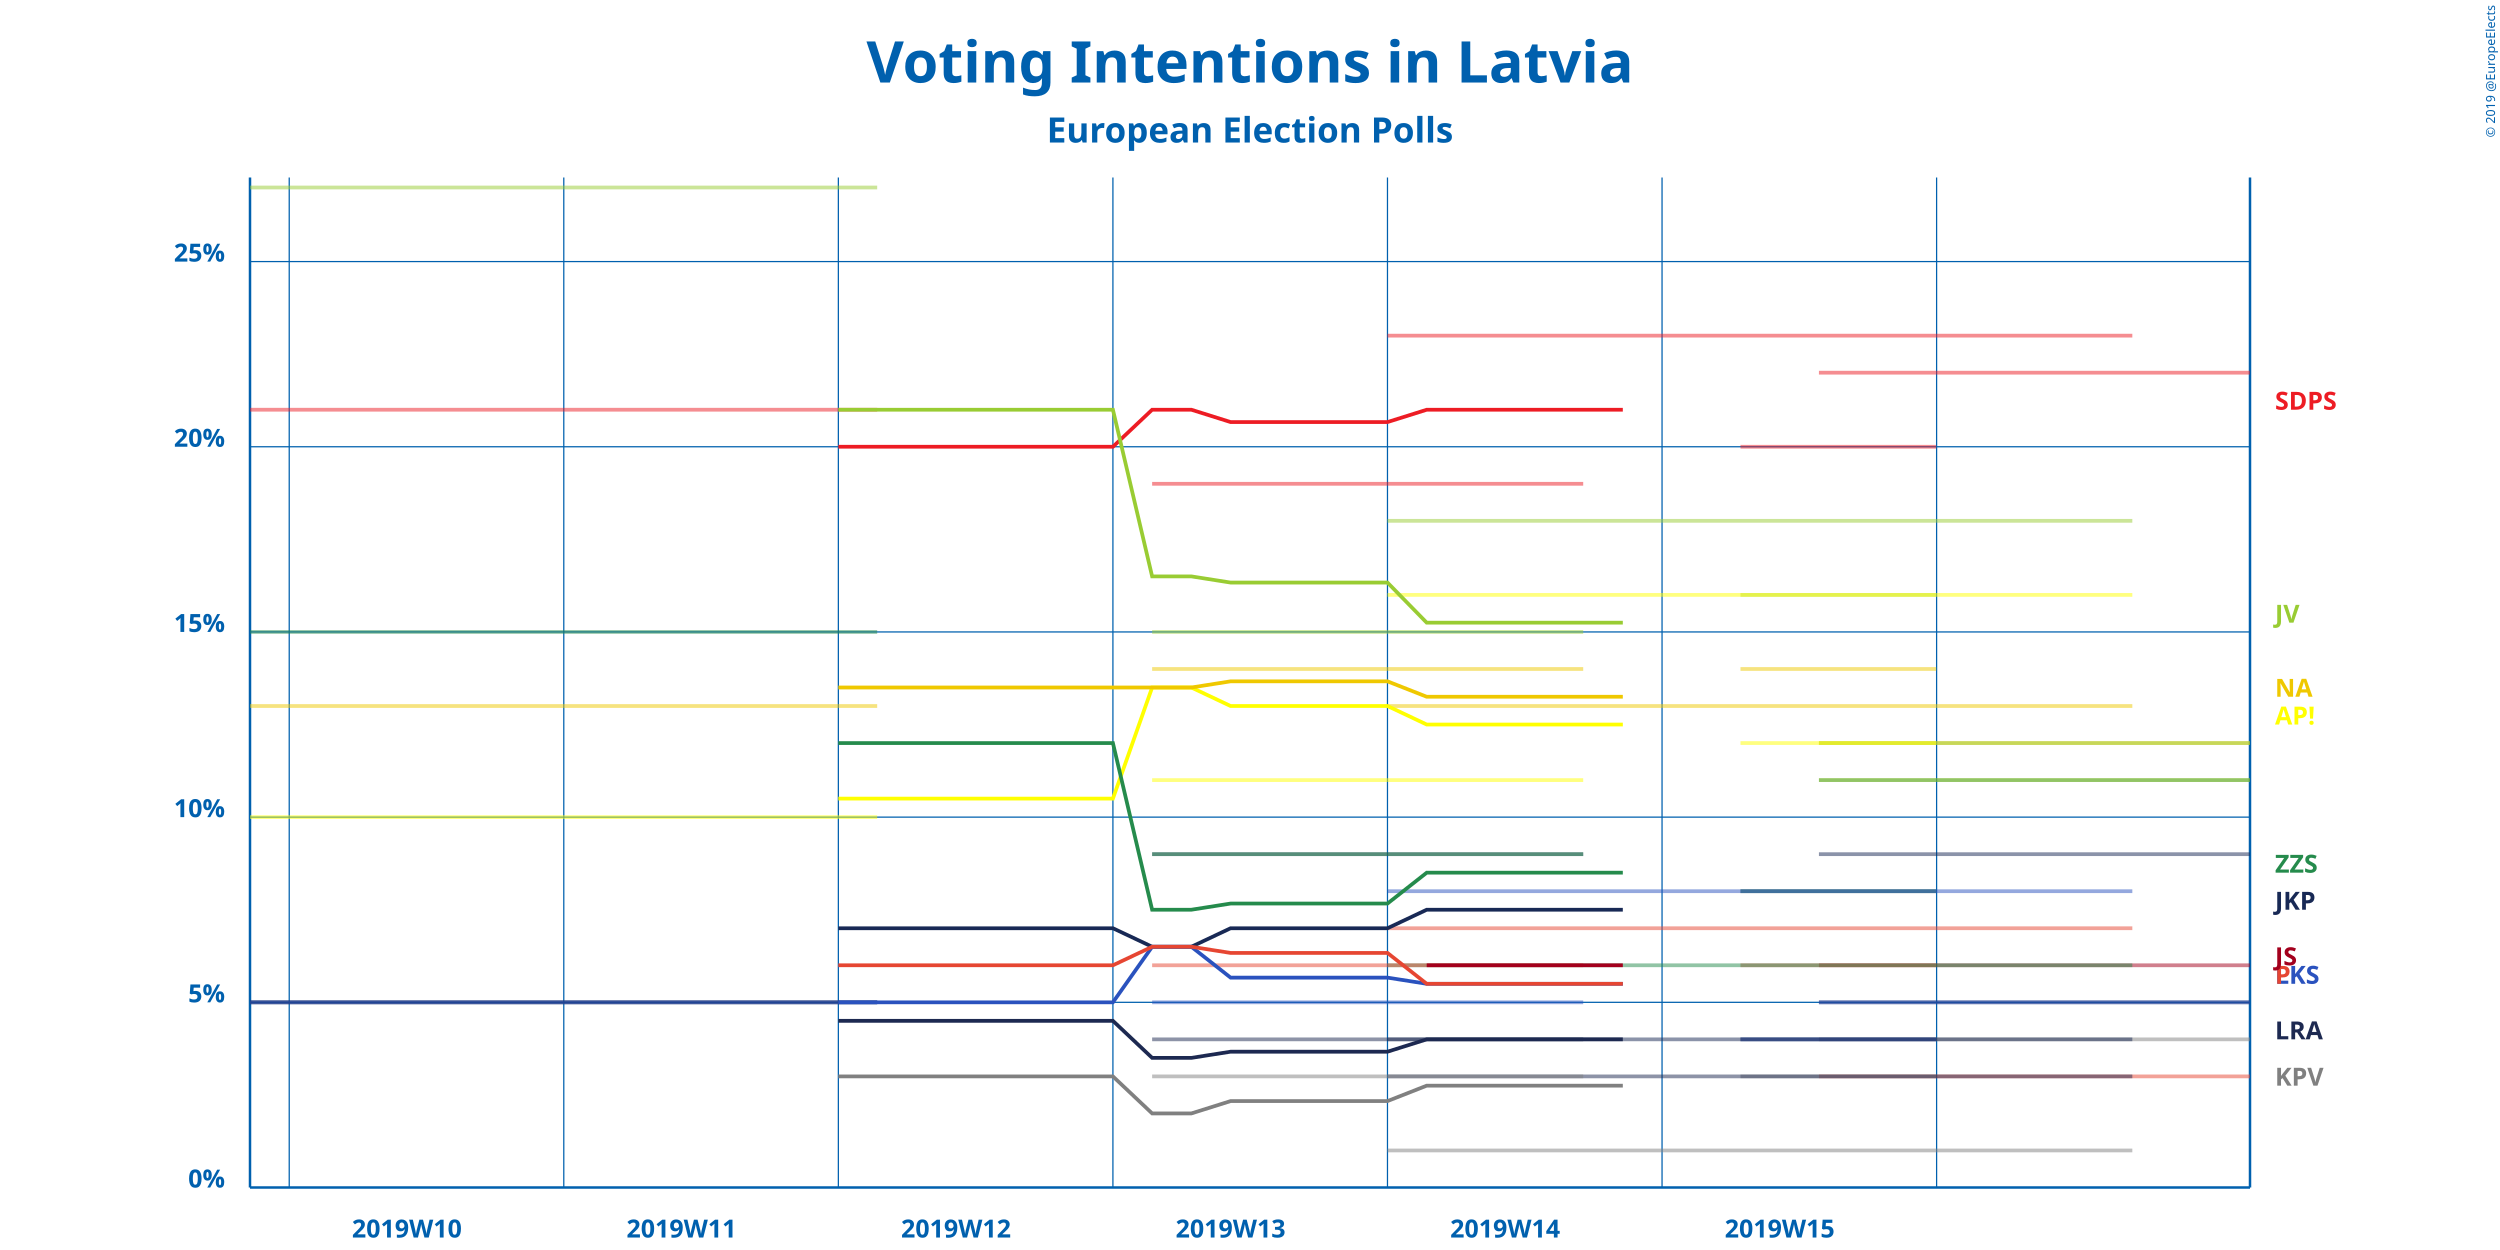
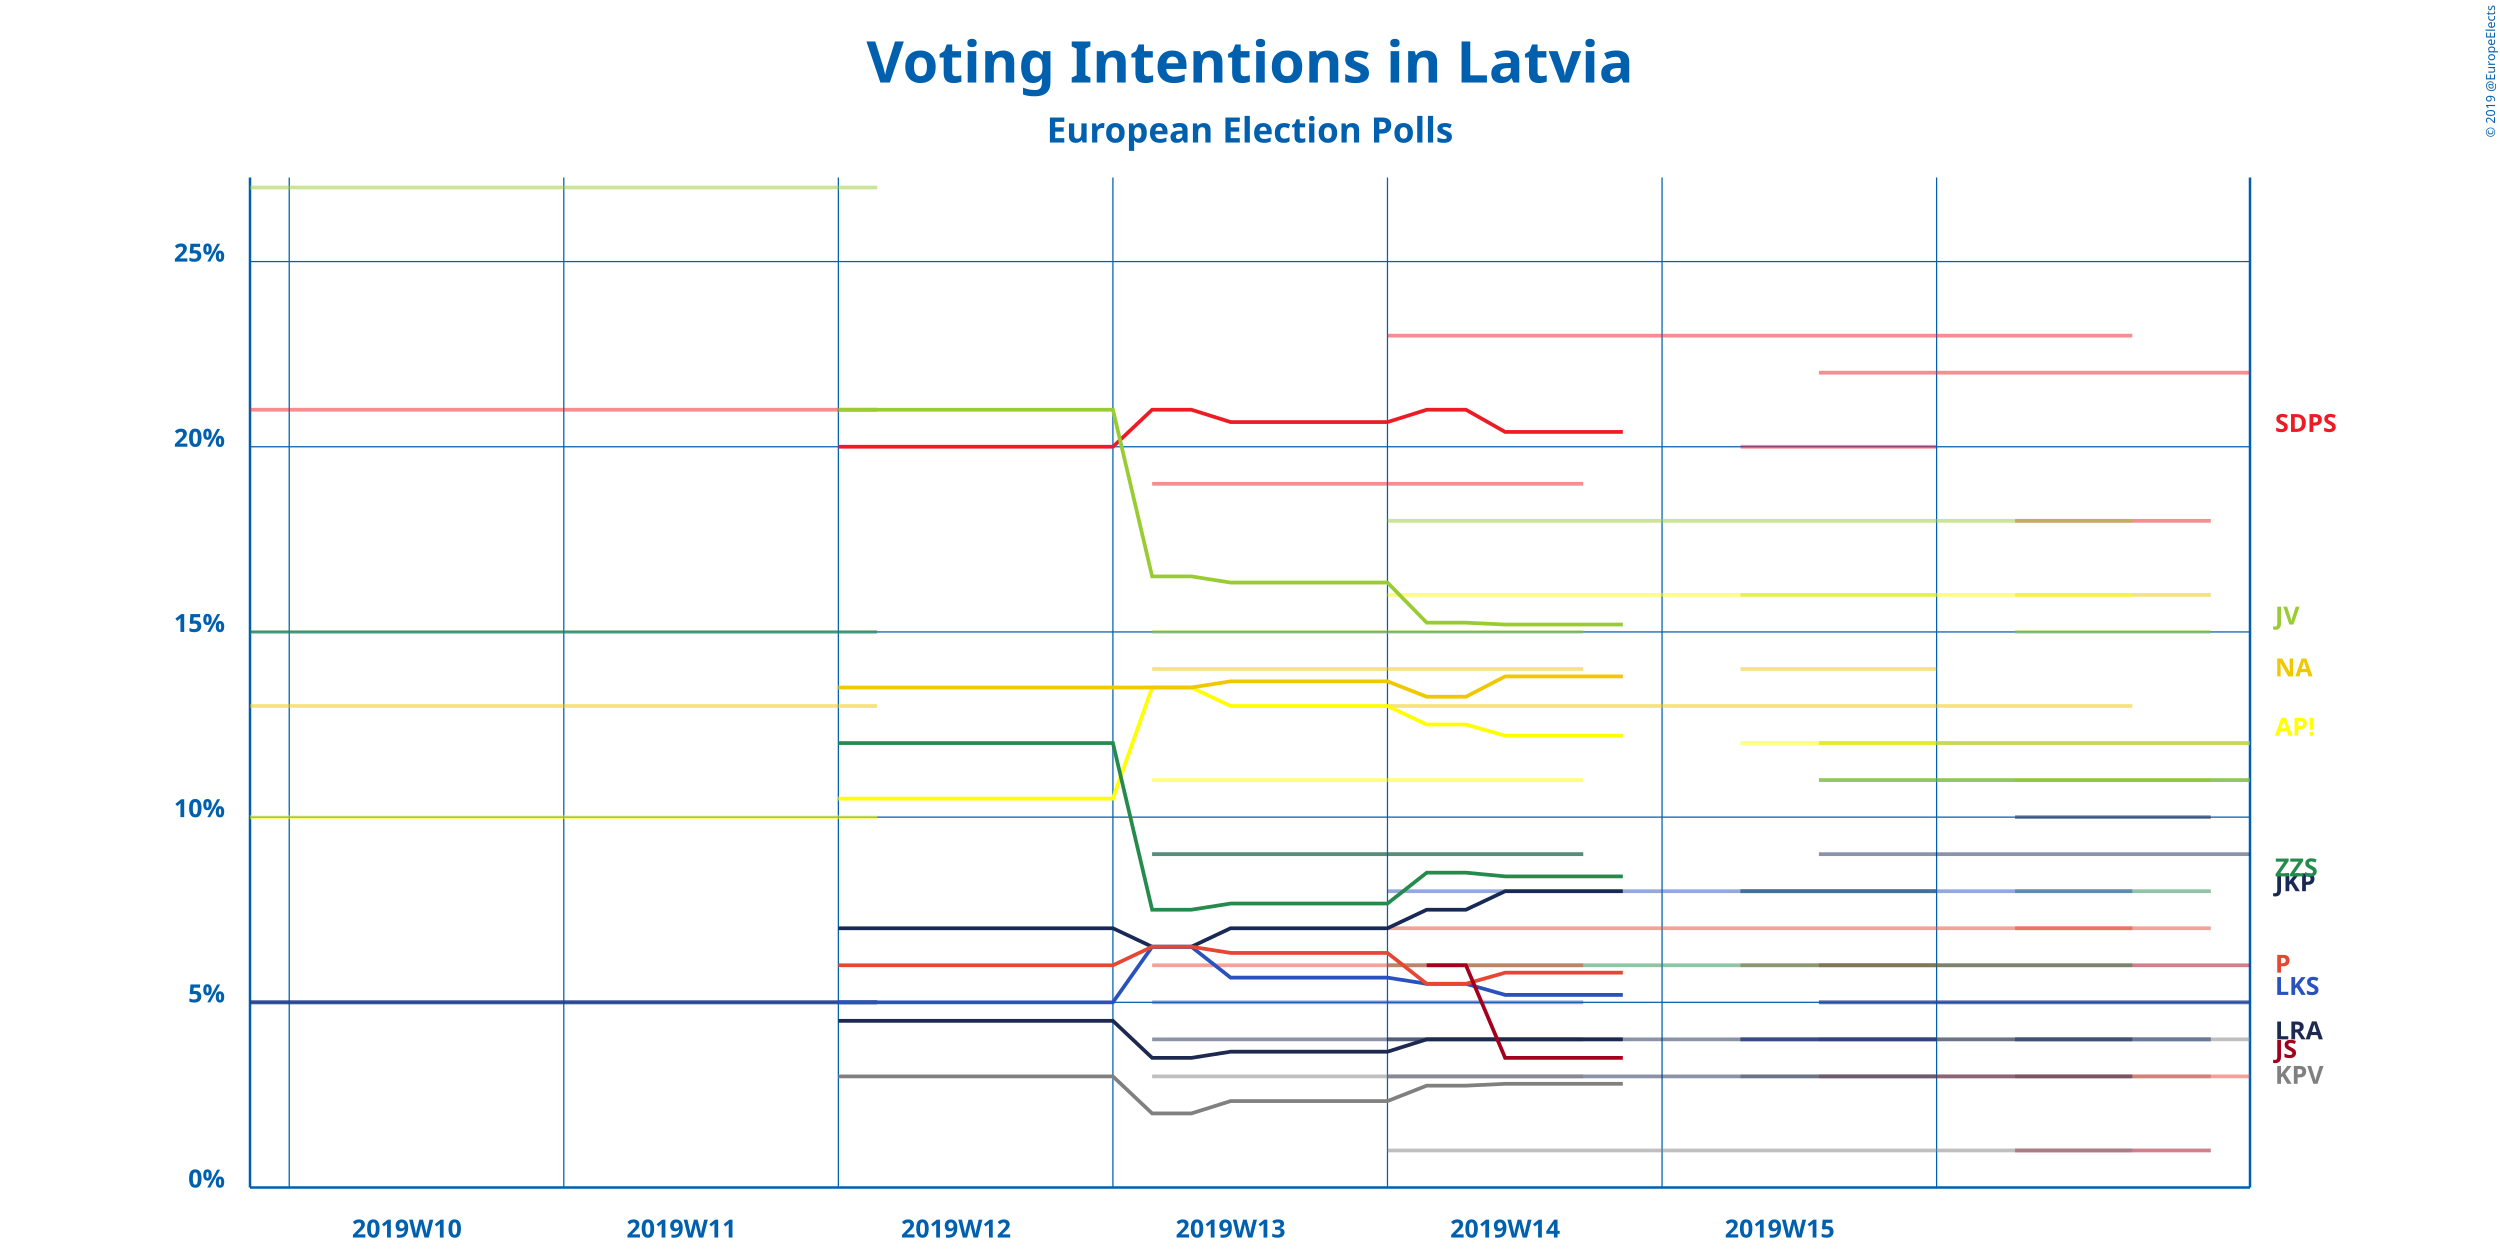
<svg HEIGHT="1000" WIDTH="2000">
  <rect fill="#FFFFFF" height="1000" stroke="none" width="2000" x="0" y="0" />
  <text fill="#0060AE" font-family="'Advent Pro'" font-size="46px" font-style="normal" font-weight="bold" text-align="center" text-anchor="middle" x="1000" y="66">Voting Intentions in Latvia</text>
  <text fill="#0060AE" font-family="'Advent Pro'" font-size="28px" font-style="normal" font-weight="bold" text-align="center" text-anchor="middle" x="1000" y="114">European Election Polls</text>
  <text fill="#0060AE" font-family="'Advent Pro'" font-size="10px" font-style="normal" font-weight="normal" text-align="center" text-anchor="end" transform="rotate(270)" x="-4" y="1996">© 2019 @EuropeElects</text>
  <g>
    <g>
      <line stroke="#0060AE" stroke-width="2" x1="200.0" x2="1800.0" y1="950.0" y2="950.0" />
      <text fill="#0060AE" font-family="'Advent Pro'" font-size="20px" font-style="normal" font-weight="bold" text-align="center" text-anchor="end" x="180.0" y="950.0">0%</text>
      <line stroke="#0060AE" stroke-width="2" x1="200.0" x2="200.0" y1="950.0" y2="142.0" />
      <line stroke="#0060AE" stroke-width="2" x1="1800.0" x2="1800.0" y1="950.0" y2="142.0" />
      <line stroke="#0060AE" stroke-width="1" x1="231.379" x2="231.379" y1="950.0" y2="142.0" />
      <text fill="#0060AE" font-family="'Advent Pro'" font-size="20px" font-style="normal" font-weight="bold" text-align="center" text-anchor="middle" x="325.515" y="990.0">2019W10</text>
      <line stroke="#0060AE" stroke-width="1" x1="451.03" x2="451.03" y1="950.0" y2="142.0" />
      <text fill="#0060AE" font-family="'Advent Pro'" font-size="20px" font-style="normal" font-weight="bold" text-align="center" text-anchor="middle" x="545.166" y="990.0">2019W11</text>
      <line stroke="#0060AE" stroke-width="1" x1="670.681" x2="670.681" y1="950.0" y2="142.0" />
      <text fill="#0060AE" font-family="'Advent Pro'" font-size="20px" font-style="normal" font-weight="bold" text-align="center" text-anchor="middle" x="764.817" y="990.0">2019W12</text>
      <line stroke="#0060AE" stroke-width="1" x1="890.331" x2="890.331" y1="950.0" y2="142.0" />
      <text fill="#0060AE" font-family="'Advent Pro'" font-size="20px" font-style="normal" font-weight="bold" text-align="center" text-anchor="middle" x="984.468" y="990.0">2019W13</text>
      <line stroke="#0060AE" stroke-width="1" x1="1109.982" x2="1109.982" y1="950.0" y2="142.0" />
      <text fill="#0060AE" font-family="'Advent Pro'" font-size="20px" font-style="normal" font-weight="bold" text-align="center" text-anchor="middle" x="1204.118" y="990.0">2019W14</text>
      <line stroke="#0060AE" stroke-width="1" x1="1329.633" x2="1329.633" y1="950.0" y2="142.0" />
      <text fill="#0060AE" font-family="'Advent Pro'" font-size="20px" font-style="normal" font-weight="bold" text-align="center" text-anchor="middle" x="1423.769" y="990.0">2019W15</text>
      <line stroke="#0060AE" stroke-width="1" x1="1549.284" x2="1549.284" y1="950.0" y2="142.0" />
      <line stroke="#0060AE" stroke-width="1" x1="200.0" x2="1800.0" y1="801.852" y2="801.852" />
      <text fill="#0060AE" font-family="'Advent Pro'" font-size="20px" font-style="normal" font-weight="bold" text-align="center" text-anchor="end" x="180.0" y="801.852">5%</text>
      <line stroke="#0060AE" stroke-width="1" x1="200.0" x2="1800.0" y1="653.704" y2="653.704" />
      <text fill="#0060AE" font-family="'Advent Pro'" font-size="20px" font-style="normal" font-weight="bold" text-align="center" text-anchor="end" x="180.0" y="653.704">10%</text>
      <line stroke="#0060AE" stroke-width="1" x1="200.0" x2="1800.0" y1="505.556" y2="505.556" />
      <text fill="#0060AE" font-family="'Advent Pro'" font-size="20px" font-style="normal" font-weight="bold" text-align="center" text-anchor="end" x="180.0" y="505.556">15%</text>
      <line stroke="#0060AE" stroke-width="1" x1="200.0" x2="1800.0" y1="357.407" y2="357.407" />
      <text fill="#0060AE" font-family="'Advent Pro'" font-size="20px" font-style="normal" font-weight="bold" text-align="center" text-anchor="end" x="180.0" y="357.407">20%</text>
      <line stroke="#0060AE" stroke-width="1" x1="200.0" x2="1800.0" y1="209.259" y2="209.259" />
      <text fill="#0060AE" font-family="'Advent Pro'" font-size="20px" font-style="normal" font-weight="bold" text-align="center" text-anchor="end" x="180.0" y="209.259">25%</text>
    </g>
    <g>
+       <line stroke="#ED1C24" stroke-opacity="0.5" stroke-width="3" x1="1612.042" x2="1768.621" y1="416.667" y2="416.667" />
+       <line stroke="#808080" stroke-opacity="0.5" stroke-width="3" x1="1612.042" x2="1768.621" y1="861.111" y2="861.111" />
+       <line stroke="#182955" stroke-opacity="0.5" stroke-width="3" x1="1612.042" x2="1768.621" y1="653.704" y2="653.704" />
+       <line stroke="#FFFF00" stroke-opacity="0.5" stroke-width="3" x1="1612.042" x2="1768.621" y1="624.074" y2="624.074" />
+       <line stroke="#EFC800" stroke-opacity="0.5" stroke-width="3" x1="1612.042" x2="1768.621" y1="475.926" y2="475.926" />
+       <line stroke="#258B4C" stroke-opacity="0.5" stroke-width="3" x1="1612.042" x2="1768.621" y1="712.963" y2="712.963" />
+       <line stroke="#99CC33" stroke-opacity="0.5" stroke-width="3" x1="1612.042" x2="1768.621" y1="505.556" y2="505.556" />
+       <line stroke="#1D2951" stroke-opacity="0.5" stroke-width="3" x1="1612.042" x2="1768.621" y1="831.481" y2="831.481" />
+       <line stroke="#2A52BE" stroke-opacity="0.5" stroke-width="3" x1="1612.042" x2="1768.621" y1="831.481" y2="831.481" />
+       <line stroke="#E64632" stroke-opacity="0.5" stroke-width="3" x1="1612.042" x2="1768.621" y1="742.593" y2="742.593" />
+       <line stroke="#A3001D" stroke-opacity="0.5" stroke-width="3" x1="1612.042" x2="1768.621" y1="920.37" y2="920.37" />
      <line stroke="#ED1C24" stroke-opacity="0.5" stroke-width="3" x1="1455.148" x2="1800.0" y1="298.148" y2="298.148" />
      <line stroke="#808080" stroke-opacity="0.5" stroke-width="3" x1="1455.148" x2="1800.0" y1="831.481" y2="831.481" />
      <line stroke="#182955" stroke-opacity="0.5" stroke-width="3" x1="1455.148" x2="1800.0" y1="683.333" y2="683.333" />
      <line stroke="#FFFF00" stroke-opacity="0.5" stroke-width="3" x1="1455.148" x2="1800.0" y1="624.074" y2="624.074" />
      <line stroke="#EFC800" stroke-opacity="0.5" stroke-width="3" x1="1455.148" x2="1800.0" y1="594.444" y2="594.444" />
      <line stroke="#258B4C" stroke-opacity="0.5" stroke-width="3" x1="1455.148" x2="1800.0" y1="624.074" y2="624.074" />
      <line stroke="#99CC33" stroke-opacity="0.5" stroke-width="3" x1="1455.148" x2="1800.0" y1="594.444" y2="594.444" />
      <line stroke="#1D2951" stroke-opacity="0.5" stroke-width="3" x1="1455.148" x2="1800.0" y1="801.852" y2="801.852" />
      <line stroke="#2A52BE" stroke-opacity="0.5" stroke-width="3" x1="1455.148" x2="1800.0" y1="801.852" y2="801.852" />
      <line stroke="#E64632" stroke-opacity="0.5" stroke-width="3" x1="1455.148" x2="1800.0" y1="861.111" y2="861.111" />
      <line stroke="#A3001D" stroke-opacity="0.5" stroke-width="3" x1="1455.148" x2="1800.0" y1="772.222" y2="772.222" />
      <line stroke="#ED1C24" stroke-opacity="0.5" stroke-width="3" x1="1392.391" x2="1548.97" y1="357.407" y2="357.407" />
      <line stroke="#808080" stroke-opacity="0.5" stroke-width="3" x1="1392.391" x2="1548.97" y1="861.111" y2="861.111" />
      <line stroke="#182955" stroke-opacity="0.5" stroke-width="3" x1="1392.391" x2="1548.97" y1="712.963" y2="712.963" />
      <line stroke="#FFFF00" stroke-opacity="0.5" stroke-width="3" x1="1392.391" x2="1548.97" y1="594.444" y2="594.444" />
      <line stroke="#EFC800" stroke-opacity="0.5" stroke-width="3" x1="1392.391" x2="1548.97" y1="535.185" y2="535.185" />
      <line stroke="#258B4C" stroke-opacity="0.5" stroke-width="3" x1="1392.391" x2="1548.97" y1="712.963" y2="712.963" />
      <line stroke="#99CC33" stroke-opacity="0.5" stroke-width="3" x1="1392.391" x2="1548.97" y1="475.926" y2="475.926" />
      <line stroke="#1D2951" stroke-opacity="0.5" stroke-width="3" x1="1392.391" x2="1548.97" y1="831.481" y2="831.481" />
      <line stroke="#2A52BE" stroke-opacity="0.5" stroke-width="3" x1="1392.391" x2="1548.97" y1="831.481" y2="831.481" />
      <line stroke="#E64632" stroke-opacity="0.5" stroke-width="3" x1="1392.391" x2="1548.97" y1="772.222" y2="772.222" />
      <line stroke="#ED1C24" stroke-opacity="0.5" stroke-width="3" x1="1109.982" x2="1705.864" y1="268.519" y2="268.519" />
      <line stroke="#808080" stroke-opacity="0.5" stroke-width="3" x1="1109.982" x2="1705.864" y1="920.37" y2="920.37" />
      <line stroke="#182955" stroke-opacity="0.5" stroke-width="3" x1="1109.982" x2="1705.864" y1="831.481" y2="831.481" />
      <line stroke="#FFFF00" stroke-opacity="0.5" stroke-width="3" x1="1109.982" x2="1705.864" y1="475.926" y2="475.926" />
      <line stroke="#EFC800" stroke-opacity="0.5" stroke-width="3" x1="1109.982" x2="1705.864" y1="564.815" y2="564.815" />
      <line stroke="#258B4C" stroke-opacity="0.5" stroke-width="3" x1="1109.982" x2="1705.864" y1="772.222" y2="772.222" />
      <line stroke="#99CC33" stroke-opacity="0.5" stroke-width="3" x1="1109.982" x2="1705.864" y1="416.667" y2="416.667" />
      <line stroke="#1D2951" stroke-opacity="0.5" stroke-width="3" x1="1109.982" x2="1705.864" y1="861.111" y2="861.111" />
      <line stroke="#2A52BE" stroke-opacity="0.5" stroke-width="3" x1="1109.982" x2="1705.864" y1="712.963" y2="712.963" />
      <line stroke="#E64632" stroke-opacity="0.5" stroke-width="3" x1="1109.982" x2="1705.864" y1="742.593" y2="742.593" />
      <line stroke="#ED1C24" stroke-opacity="0.5" stroke-width="3" x1="921.71" x2="1266.562" y1="387.037" y2="387.037" />
      <line stroke="#808080" stroke-opacity="0.5" stroke-width="3" x1="921.71" x2="1266.562" y1="861.111" y2="861.111" />
      <line stroke="#182955" stroke-opacity="0.5" stroke-width="3" x1="921.71" x2="1266.562" y1="683.333" y2="683.333" />
      <line stroke="#FFFF00" stroke-opacity="0.5" stroke-width="3" x1="921.71" x2="1266.562" y1="624.074" y2="624.074" />
      <line stroke="#EFC800" stroke-opacity="0.5" stroke-width="3" x1="921.71" x2="1266.562" y1="535.185" y2="535.185" />
      <line stroke="#258B4C" stroke-opacity="0.5" stroke-width="3" x1="921.71" x2="1266.562" y1="683.333" y2="683.333" />
      <line stroke="#99CC33" stroke-opacity="0.5" stroke-width="3" x1="921.71" x2="1266.562" y1="505.556" y2="505.556" />
      <line stroke="#1D2951" stroke-opacity="0.5" stroke-width="3" x1="921.71" x2="1266.562" y1="831.481" y2="831.481" />
      <line stroke="#2A52BE" stroke-opacity="0.5" stroke-width="3" x1="921.71" x2="1266.562" y1="801.852" y2="801.852" />
      <line stroke="#E64632" stroke-opacity="0.5" stroke-width="3" x1="921.71" x2="1266.562" y1="772.222" y2="772.222" />
      <line stroke="#ED1C24" stroke-opacity="0.5" stroke-width="3" x1="200.0" x2="701.745" y1="327.778" y2="327.778" />
      <line stroke="#182955" stroke-opacity="0.5" stroke-width="3" x1="200.0" x2="701.745" y1="801.852" y2="801.852" />
      <line stroke="#FFFF00" stroke-opacity="0.5" stroke-width="3" x1="200.0" x2="701.745" y1="653.704" y2="653.704" />
      <line stroke="#EFC800" stroke-opacity="0.5" stroke-width="3" x1="200.0" x2="701.745" y1="564.815" y2="564.815" />
      <line stroke="#258B4C" stroke-opacity="0.5" stroke-width="3" x1="200.0" x2="701.745" y1="505.556" y2="505.556" />
      <line stroke="#99CC33" stroke-opacity="0.5" stroke-width="3" x1="200.0" x2="701.745" y1="150.0" y2="150.0" />
      <line stroke="#1D2951" stroke-opacity="0.5" stroke-width="3" x1="200.0" x2="701.745" y1="801.852" y2="801.852" />
      <line stroke="#2A52BE" stroke-opacity="0.5" stroke-width="3" x1="200.0" x2="701.745" y1="801.852" y2="801.852" />
    </g>
    <g>
-       <polyline fill="none" points="670.681,357.407 702.059,357.407 733.438,357.407 764.817,357.407 796.195,357.407 827.574,357.407 858.953,357.407 890.331,357.407 921.71,327.778 953.089,327.778 984.468,337.654 1015.846,337.654 1047.225,337.654 1078.604,337.654 1109.982,337.654 1141.361,327.778 1172.74,327.778 1204.118,327.778 1235.497,327.778 1266.876,327.778 1298.255,327.778" stroke="#ED1C24" stroke-width="3" />
-       <text fill="#ED1C24" font-family="'Advent Pro'" font-size="20px" font-style="normal" font-weight="bold" text-align="center" text-anchor="start" x="1820.0" y="327.778">SDPS</text>
-       <polyline fill="none" points="670.681,861.111 702.059,861.111 733.438,861.111 764.817,861.111 796.195,861.111 827.574,861.111 858.953,861.111 890.331,861.111 921.71,890.741 953.089,890.741 984.468,880.864 1015.846,880.864 1047.225,880.864 1078.604,880.864 1109.982,880.864 1141.361,868.519 1172.74,868.519 1204.118,868.519 1235.497,868.519 1266.876,868.519 1298.255,868.519" stroke="#808080" stroke-width="3" />
-       <text fill="#808080" font-family="'Advent Pro'" font-size="20px" font-style="normal" font-weight="bold" text-align="center" text-anchor="start" x="1820.0" y="868.519">KPV</text>
-       <polyline fill="none" points="670.681,742.593 702.059,742.593 733.438,742.593 764.817,742.593 796.195,742.593 827.574,742.593 858.953,742.593 890.331,742.593 921.71,757.407 953.089,757.407 984.468,742.593 1015.846,742.593 1047.225,742.593 1078.604,742.593 1109.982,742.593 1141.361,727.778 1172.74,727.778 1204.118,727.778 1235.497,727.778 1266.876,727.778 1298.255,727.778" stroke="#182955" stroke-width="3" />
-       <text fill="#182955" font-family="'Advent Pro'" font-size="20px" font-style="normal" font-weight="bold" text-align="center" text-anchor="start" x="1820.0" y="727.778">JKP</text>
-       <polyline fill="none" points="670.681,638.889 702.059,638.889 733.438,638.889 764.817,638.889 796.195,638.889 827.574,638.889 858.953,638.889 890.331,638.889 921.71,550.0 953.089,550.0 984.468,564.815 1015.846,564.815 1047.225,564.815 1078.604,564.815 1109.982,564.815 1141.361,579.63 1172.74,579.63 1204.118,579.63 1235.497,579.63 1266.876,579.63 1298.255,579.63" stroke="#FFFF00" stroke-width="3" />
-       <text fill="#FFFF00" font-family="'Advent Pro'" font-size="20px" font-style="normal" font-weight="bold" text-align="center" text-anchor="start" x="1820.0" y="579.63">AP!</text>
-       <polyline fill="none" points="670.681,550.0 702.059,550.0 733.438,550.0 764.817,550.0 796.195,550.0 827.574,550.0 858.953,550.0 890.331,550.0 921.71,550.0 953.089,550.0 984.468,545.062 1015.846,545.062 1047.225,545.062 1078.604,545.062 1109.982,545.062 1141.361,557.407 1172.74,557.407 1204.118,557.407 1235.497,557.407 1266.876,557.407 1298.255,557.407" stroke="#EFC800" stroke-width="3" />
-       <text fill="#EFC800" font-family="'Advent Pro'" font-size="20px" font-style="normal" font-weight="bold" text-align="center" text-anchor="start" x="1820.0" y="557.407">NA</text>
-       <polyline fill="none" points="670.681,594.444 702.059,594.444 733.438,594.444 764.817,594.444 796.195,594.444 827.574,594.444 858.953,594.444 890.331,594.444 921.71,727.778 953.089,727.778 984.468,722.84 1015.846,722.84 1047.225,722.84 1078.604,722.84 1109.982,722.84 1141.361,698.148 1172.74,698.148 1204.118,698.148 1235.497,698.148 1266.876,698.148 1298.255,698.148" stroke="#258B4C" stroke-width="3" />
-       <text fill="#258B4C" font-family="'Advent Pro'" font-size="20px" font-style="normal" font-weight="bold" text-align="center" text-anchor="start" x="1820.0" y="698.148">ZZS</text>
-       <polyline fill="none" points="670.681,327.778 702.059,327.778 733.438,327.778 764.817,327.778 796.195,327.778 827.574,327.778 858.953,327.778 890.331,327.778 921.71,461.111 953.089,461.111 984.468,466.049 1015.846,466.049 1047.225,466.049 1078.604,466.049 1109.982,466.049 1141.361,498.148 1172.74,498.148 1204.118,498.148 1235.497,498.148 1266.876,498.148 1298.255,498.148" stroke="#99CC33" stroke-width="3" />
-       <text fill="#99CC33" font-family="'Advent Pro'" font-size="20px" font-style="normal" font-weight="bold" text-align="center" text-anchor="start" x="1820.0" y="498.148">JV</text>
+       <polyline fill="none" points="670.681,357.407 702.059,357.407 733.438,357.407 764.817,357.407 796.195,357.407 827.574,357.407 858.953,357.407 890.331,357.407 921.71,327.778 953.089,327.778 984.468,337.654 1015.846,337.654 1047.225,337.654 1078.604,337.654 1109.982,337.654 1141.361,327.778 1172.74,327.778 1204.118,345.556 1235.497,345.556 1266.876,345.556 1298.255,345.556" stroke="#ED1C24" stroke-width="3" />
+       <text fill="#ED1C24" font-family="'Advent Pro'" font-size="20px" font-style="normal" font-weight="bold" text-align="center" text-anchor="start" x="1820.0" y="345.556">SDPS</text>
+       <polyline fill="none" points="670.681,861.111 702.059,861.111 733.438,861.111 764.817,861.111 796.195,861.111 827.574,861.111 858.953,861.111 890.331,861.111 921.71,890.741 953.089,890.741 984.468,880.864 1015.846,880.864 1047.225,880.864 1078.604,880.864 1109.982,880.864 1141.361,868.519 1172.74,868.519 1204.118,867.037 1235.497,867.037 1266.876,867.037 1298.255,867.037" stroke="#808080" stroke-width="3" />
+       <text fill="#808080" font-family="'Advent Pro'" font-size="20px" font-style="normal" font-weight="bold" text-align="center" text-anchor="start" x="1820.0" y="867.037">KPV</text>
+       <polyline fill="none" points="670.681,742.593 702.059,742.593 733.438,742.593 764.817,742.593 796.195,742.593 827.574,742.593 858.953,742.593 890.331,742.593 921.71,757.407 953.089,757.407 984.468,742.593 1015.846,742.593 1047.225,742.593 1078.604,742.593 1109.982,742.593 1141.361,727.778 1172.74,727.778 1204.118,712.963 1235.497,712.963 1266.876,712.963 1298.255,712.963" stroke="#182955" stroke-width="3" />
+       <text fill="#182955" font-family="'Advent Pro'" font-size="20px" font-style="normal" font-weight="bold" text-align="center" text-anchor="start" x="1820.0" y="712.963">JKP</text>
+       <polyline fill="none" points="670.681,638.889 702.059,638.889 733.438,638.889 764.817,638.889 796.195,638.889 827.574,638.889 858.953,638.889 890.331,638.889 921.71,550.0 953.089,550.0 984.468,564.815 1015.846,564.815 1047.225,564.815 1078.604,564.815 1109.982,564.815 1141.361,579.63 1172.74,579.63 1204.118,588.519 1235.497,588.519 1266.876,588.519 1298.255,588.519" stroke="#FFFF00" stroke-width="3" />
+       <text fill="#FFFF00" font-family="'Advent Pro'" font-size="20px" font-style="normal" font-weight="bold" text-align="center" text-anchor="start" x="1820.0" y="588.519">AP!</text>
+       <polyline fill="none" points="670.681,550.0 702.059,550.0 733.438,550.0 764.817,550.0 796.195,550.0 827.574,550.0 858.953,550.0 890.331,550.0 921.71,550.0 953.089,550.0 984.468,545.062 1015.846,545.062 1047.225,545.062 1078.604,545.062 1109.982,545.062 1141.361,557.407 1172.74,557.407 1204.118,541.111 1235.497,541.111 1266.876,541.111 1298.255,541.111" stroke="#EFC800" stroke-width="3" />
+       <text fill="#EFC800" font-family="'Advent Pro'" font-size="20px" font-style="normal" font-weight="bold" text-align="center" text-anchor="start" x="1820.0" y="541.111">NA</text>
+       <polyline fill="none" points="670.681,594.444 702.059,594.444 733.438,594.444 764.817,594.444 796.195,594.444 827.574,594.444 858.953,594.444 890.331,594.444 921.71,727.778 953.089,727.778 984.468,722.84 1015.846,722.84 1047.225,722.84 1078.604,722.84 1109.982,722.84 1141.361,698.148 1172.74,698.148 1204.118,701.111 1235.497,701.111 1266.876,701.111 1298.255,701.111" stroke="#258B4C" stroke-width="3" />
+       <text fill="#258B4C" font-family="'Advent Pro'" font-size="20px" font-style="normal" font-weight="bold" text-align="center" text-anchor="start" x="1820.0" y="701.111">ZZS</text>
+       <polyline fill="none" points="670.681,327.778 702.059,327.778 733.438,327.778 764.817,327.778 796.195,327.778 827.574,327.778 858.953,327.778 890.331,327.778 921.71,461.111 953.089,461.111 984.468,466.049 1015.846,466.049 1047.225,466.049 1078.604,466.049 1109.982,466.049 1141.361,498.148 1172.74,498.148 1204.118,499.63 1235.497,499.63 1266.876,499.63 1298.255,499.63" stroke="#99CC33" stroke-width="3" />
+       <text fill="#99CC33" font-family="'Advent Pro'" font-size="20px" font-style="normal" font-weight="bold" text-align="center" text-anchor="start" x="1820.0" y="499.63">JV</text>
      <polyline fill="none" points="670.681,816.667 702.059,816.667 733.438,816.667 764.817,816.667 796.195,816.667 827.574,816.667 858.953,816.667 890.331,816.667 921.71,846.296 953.089,846.296 984.468,841.358 1015.846,841.358 1047.225,841.358 1078.604,841.358 1109.982,841.358 1141.361,831.481 1172.74,831.481 1204.118,831.481 1235.497,831.481 1266.876,831.481 1298.255,831.481" stroke="#1D2951" stroke-width="3" />
      <text fill="#1D2951" font-family="'Advent Pro'" font-size="20px" font-style="normal" font-weight="bold" text-align="center" text-anchor="start" x="1820.0" y="831.481">LRA</text>
-       <polyline fill="none" points="670.681,801.852 702.059,801.852 733.438,801.852 764.817,801.852 796.195,801.852 827.574,801.852 858.953,801.852 890.331,801.852 921.71,757.407 953.089,757.407 984.468,782.099 1015.846,782.099 1047.225,782.099 1078.604,782.099 1109.982,782.099 1141.361,787.037 1172.74,787.037 1204.118,787.037 1235.497,787.037 1266.876,787.037 1298.255,787.037" stroke="#2A52BE" stroke-width="3" />
-       <text fill="#2A52BE" font-family="'Advent Pro'" font-size="20px" font-style="normal" font-weight="bold" text-align="center" text-anchor="start" x="1820.0" y="787.037">LKS</text>
-       <polyline fill="none" points="670.681,772.222 702.059,772.222 733.438,772.222 764.817,772.222 796.195,772.222 827.574,772.222 858.953,772.222 890.331,772.222 921.71,757.407 953.089,757.407 984.468,762.346 1015.846,762.346 1047.225,762.346 1078.604,762.346 1109.982,762.346 1141.361,787.037 1172.74,787.037 1204.118,787.037 1235.497,787.037 1266.876,787.037 1298.255,787.037" stroke="#E64632" stroke-width="3" />
-       <text fill="#E64632" font-family="'Advent Pro'" font-size="20px" font-style="normal" font-weight="bold" text-align="center" text-anchor="start" x="1820.0" y="787.037">P</text>
-       <polyline fill="none" points="               1141.361,772.222 1172.74,772.222 1204.118,772.222 1235.497,772.222 1266.876,772.222 1298.255,772.222" stroke="#A3001D" stroke-width="3" />
-       <text fill="#A3001D" font-family="'Advent Pro'" font-size="20px" font-style="normal" font-weight="bold" text-align="center" text-anchor="start" x="1820.0" y="772.222">JS</text>
+       <polyline fill="none" points="670.681,801.852 702.059,801.852 733.438,801.852 764.817,801.852 796.195,801.852 827.574,801.852 858.953,801.852 890.331,801.852 921.71,757.407 953.089,757.407 984.468,782.099 1015.846,782.099 1047.225,782.099 1078.604,782.099 1109.982,782.099 1141.361,787.037 1172.74,787.037 1204.118,795.926 1235.497,795.926 1266.876,795.926 1298.255,795.926" stroke="#2A52BE" stroke-width="3" />
+       <text fill="#2A52BE" font-family="'Advent Pro'" font-size="20px" font-style="normal" font-weight="bold" text-align="center" text-anchor="start" x="1820.0" y="795.926">LKS</text>
+       <polyline fill="none" points="670.681,772.222 702.059,772.222 733.438,772.222 764.817,772.222 796.195,772.222 827.574,772.222 858.953,772.222 890.331,772.222 921.71,757.407 953.089,757.407 984.468,762.346 1015.846,762.346 1047.225,762.346 1078.604,762.346 1109.982,762.346 1141.361,787.037 1172.74,787.037 1204.118,778.148 1235.497,778.148 1266.876,778.148 1298.255,778.148" stroke="#E64632" stroke-width="3" />
+       <text fill="#E64632" font-family="'Advent Pro'" font-size="20px" font-style="normal" font-weight="bold" text-align="center" text-anchor="start" x="1820.0" y="778.148">P</text>
+       <polyline fill="none" points="               1141.361,772.222 1172.74,772.222 1204.118,846.296 1235.497,846.296 1266.876,846.296 1298.255,846.296" stroke="#A3001D" stroke-width="3" />
+       <text fill="#A3001D" font-family="'Advent Pro'" font-size="20px" font-style="normal" font-weight="bold" text-align="center" text-anchor="start" x="1820.0" y="846.296">JS</text>
    </g>
  </g>
</svg>
